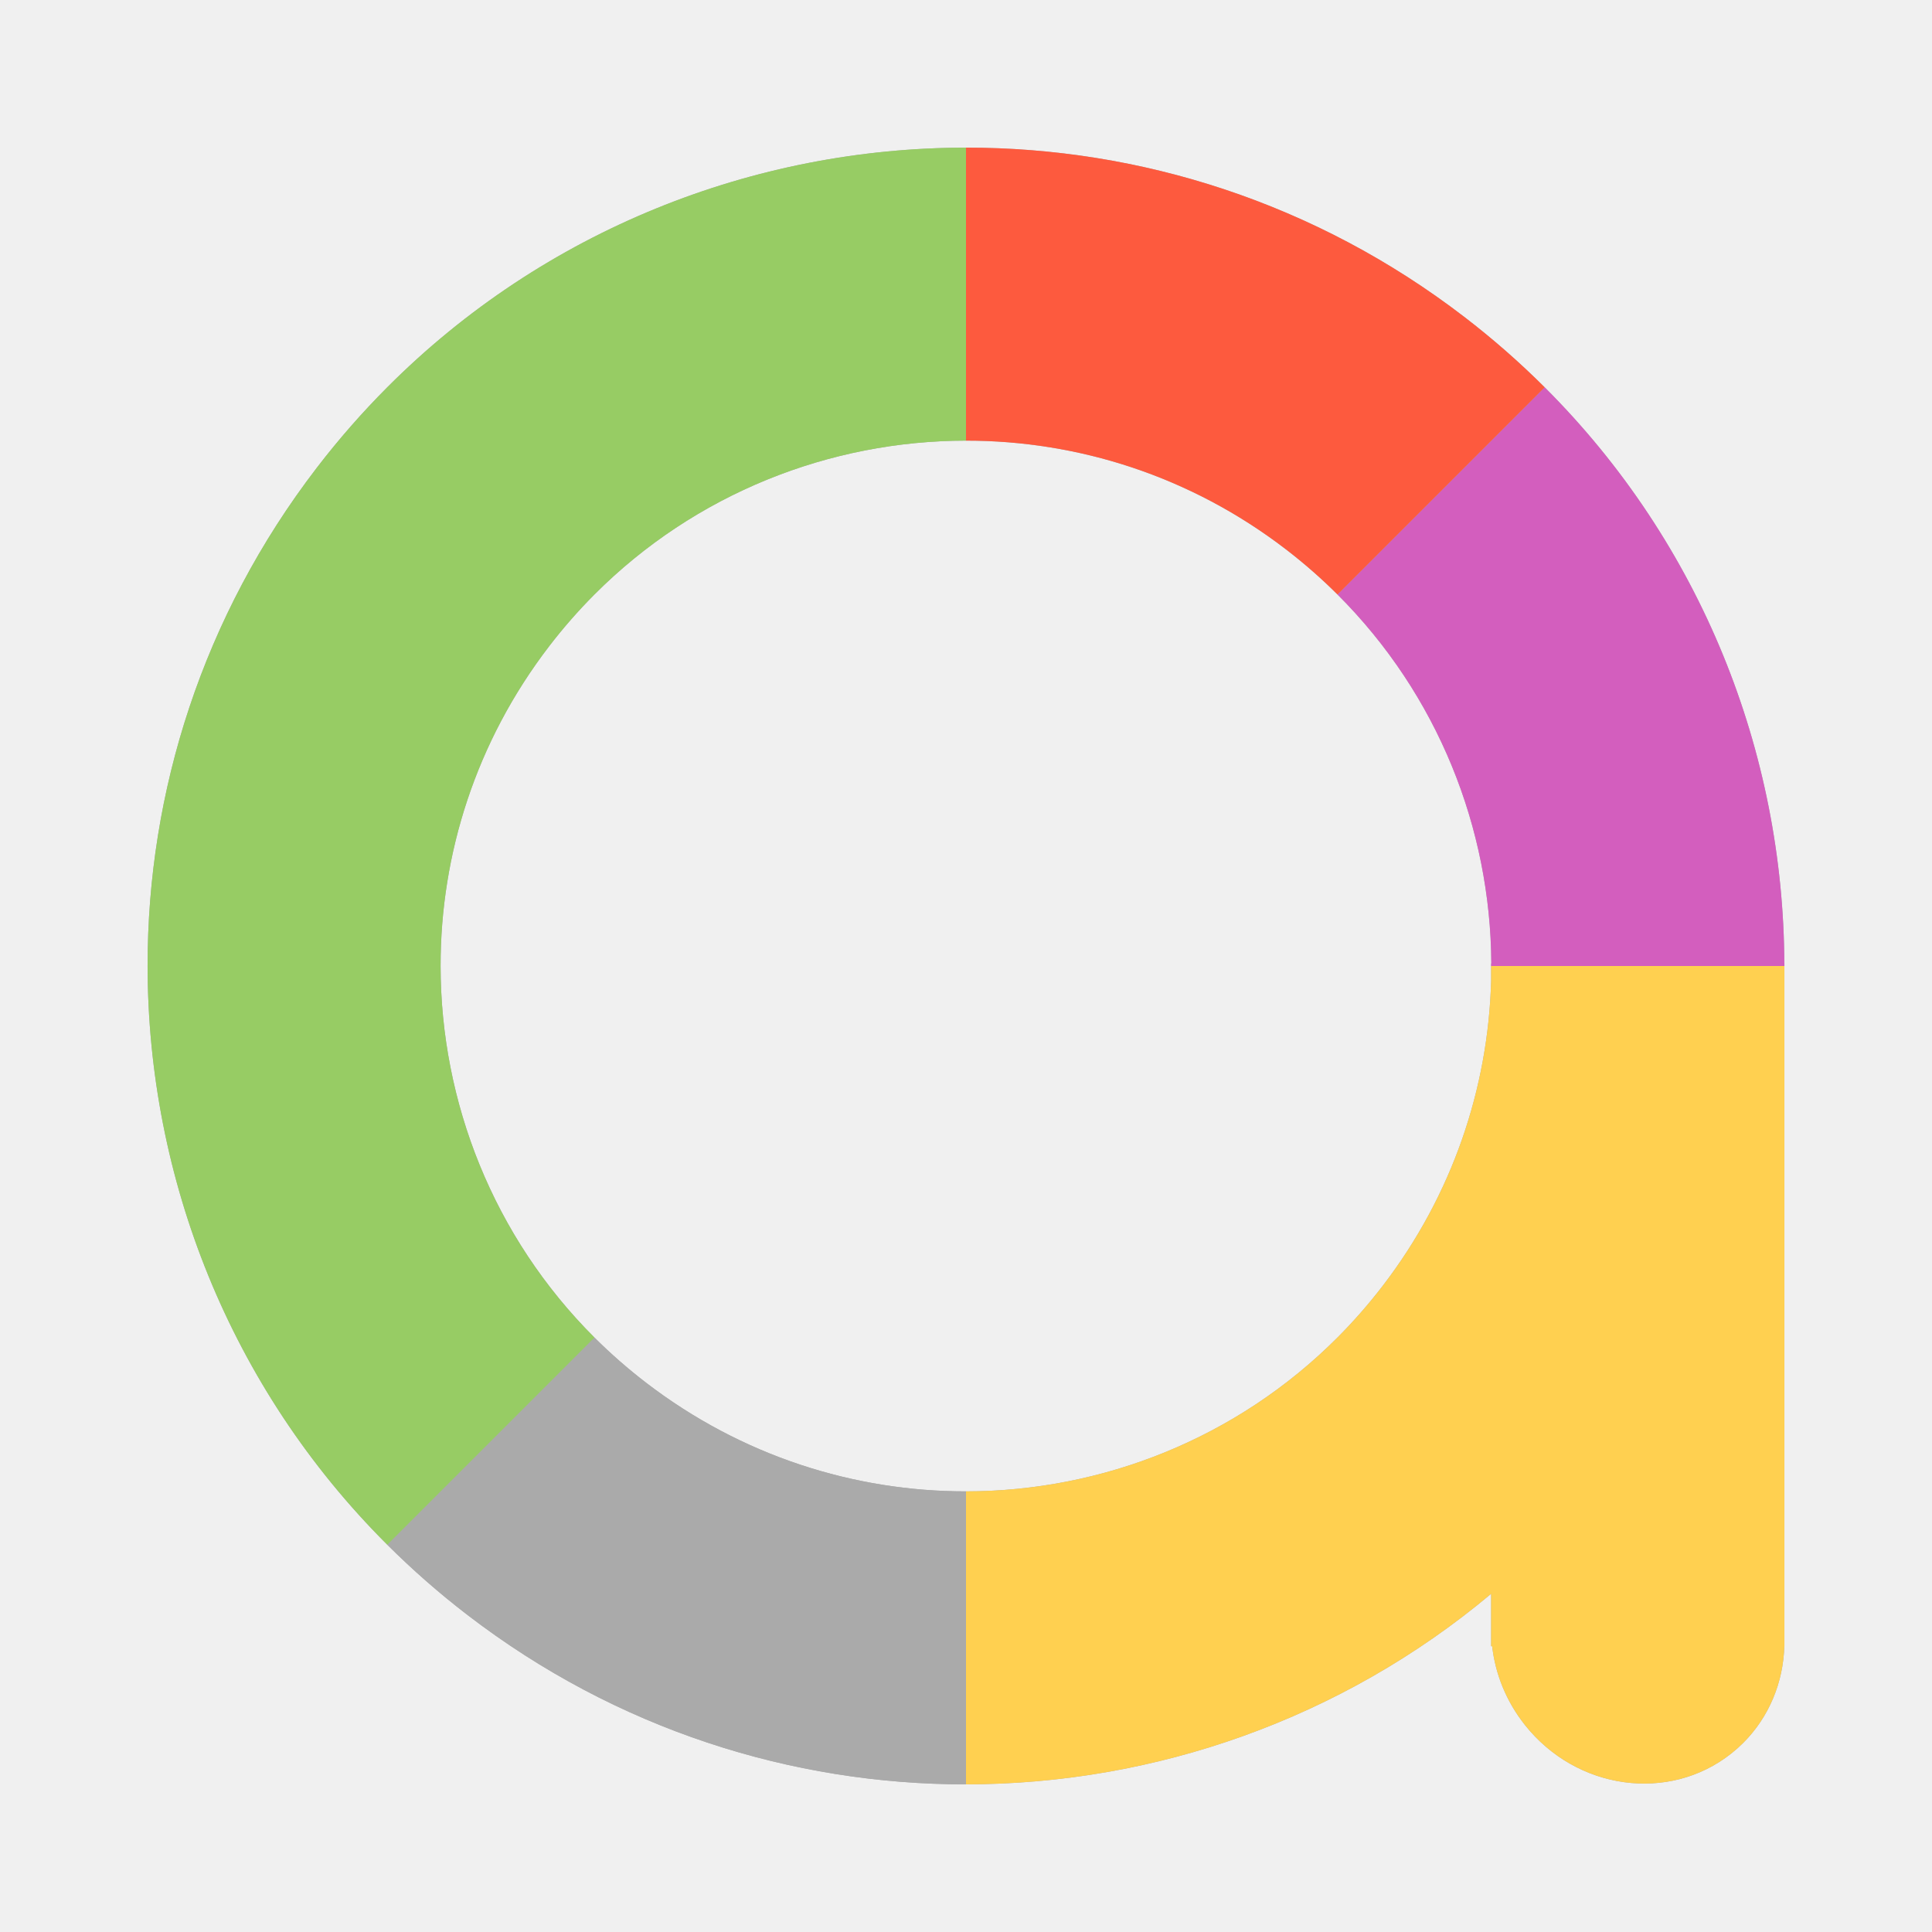
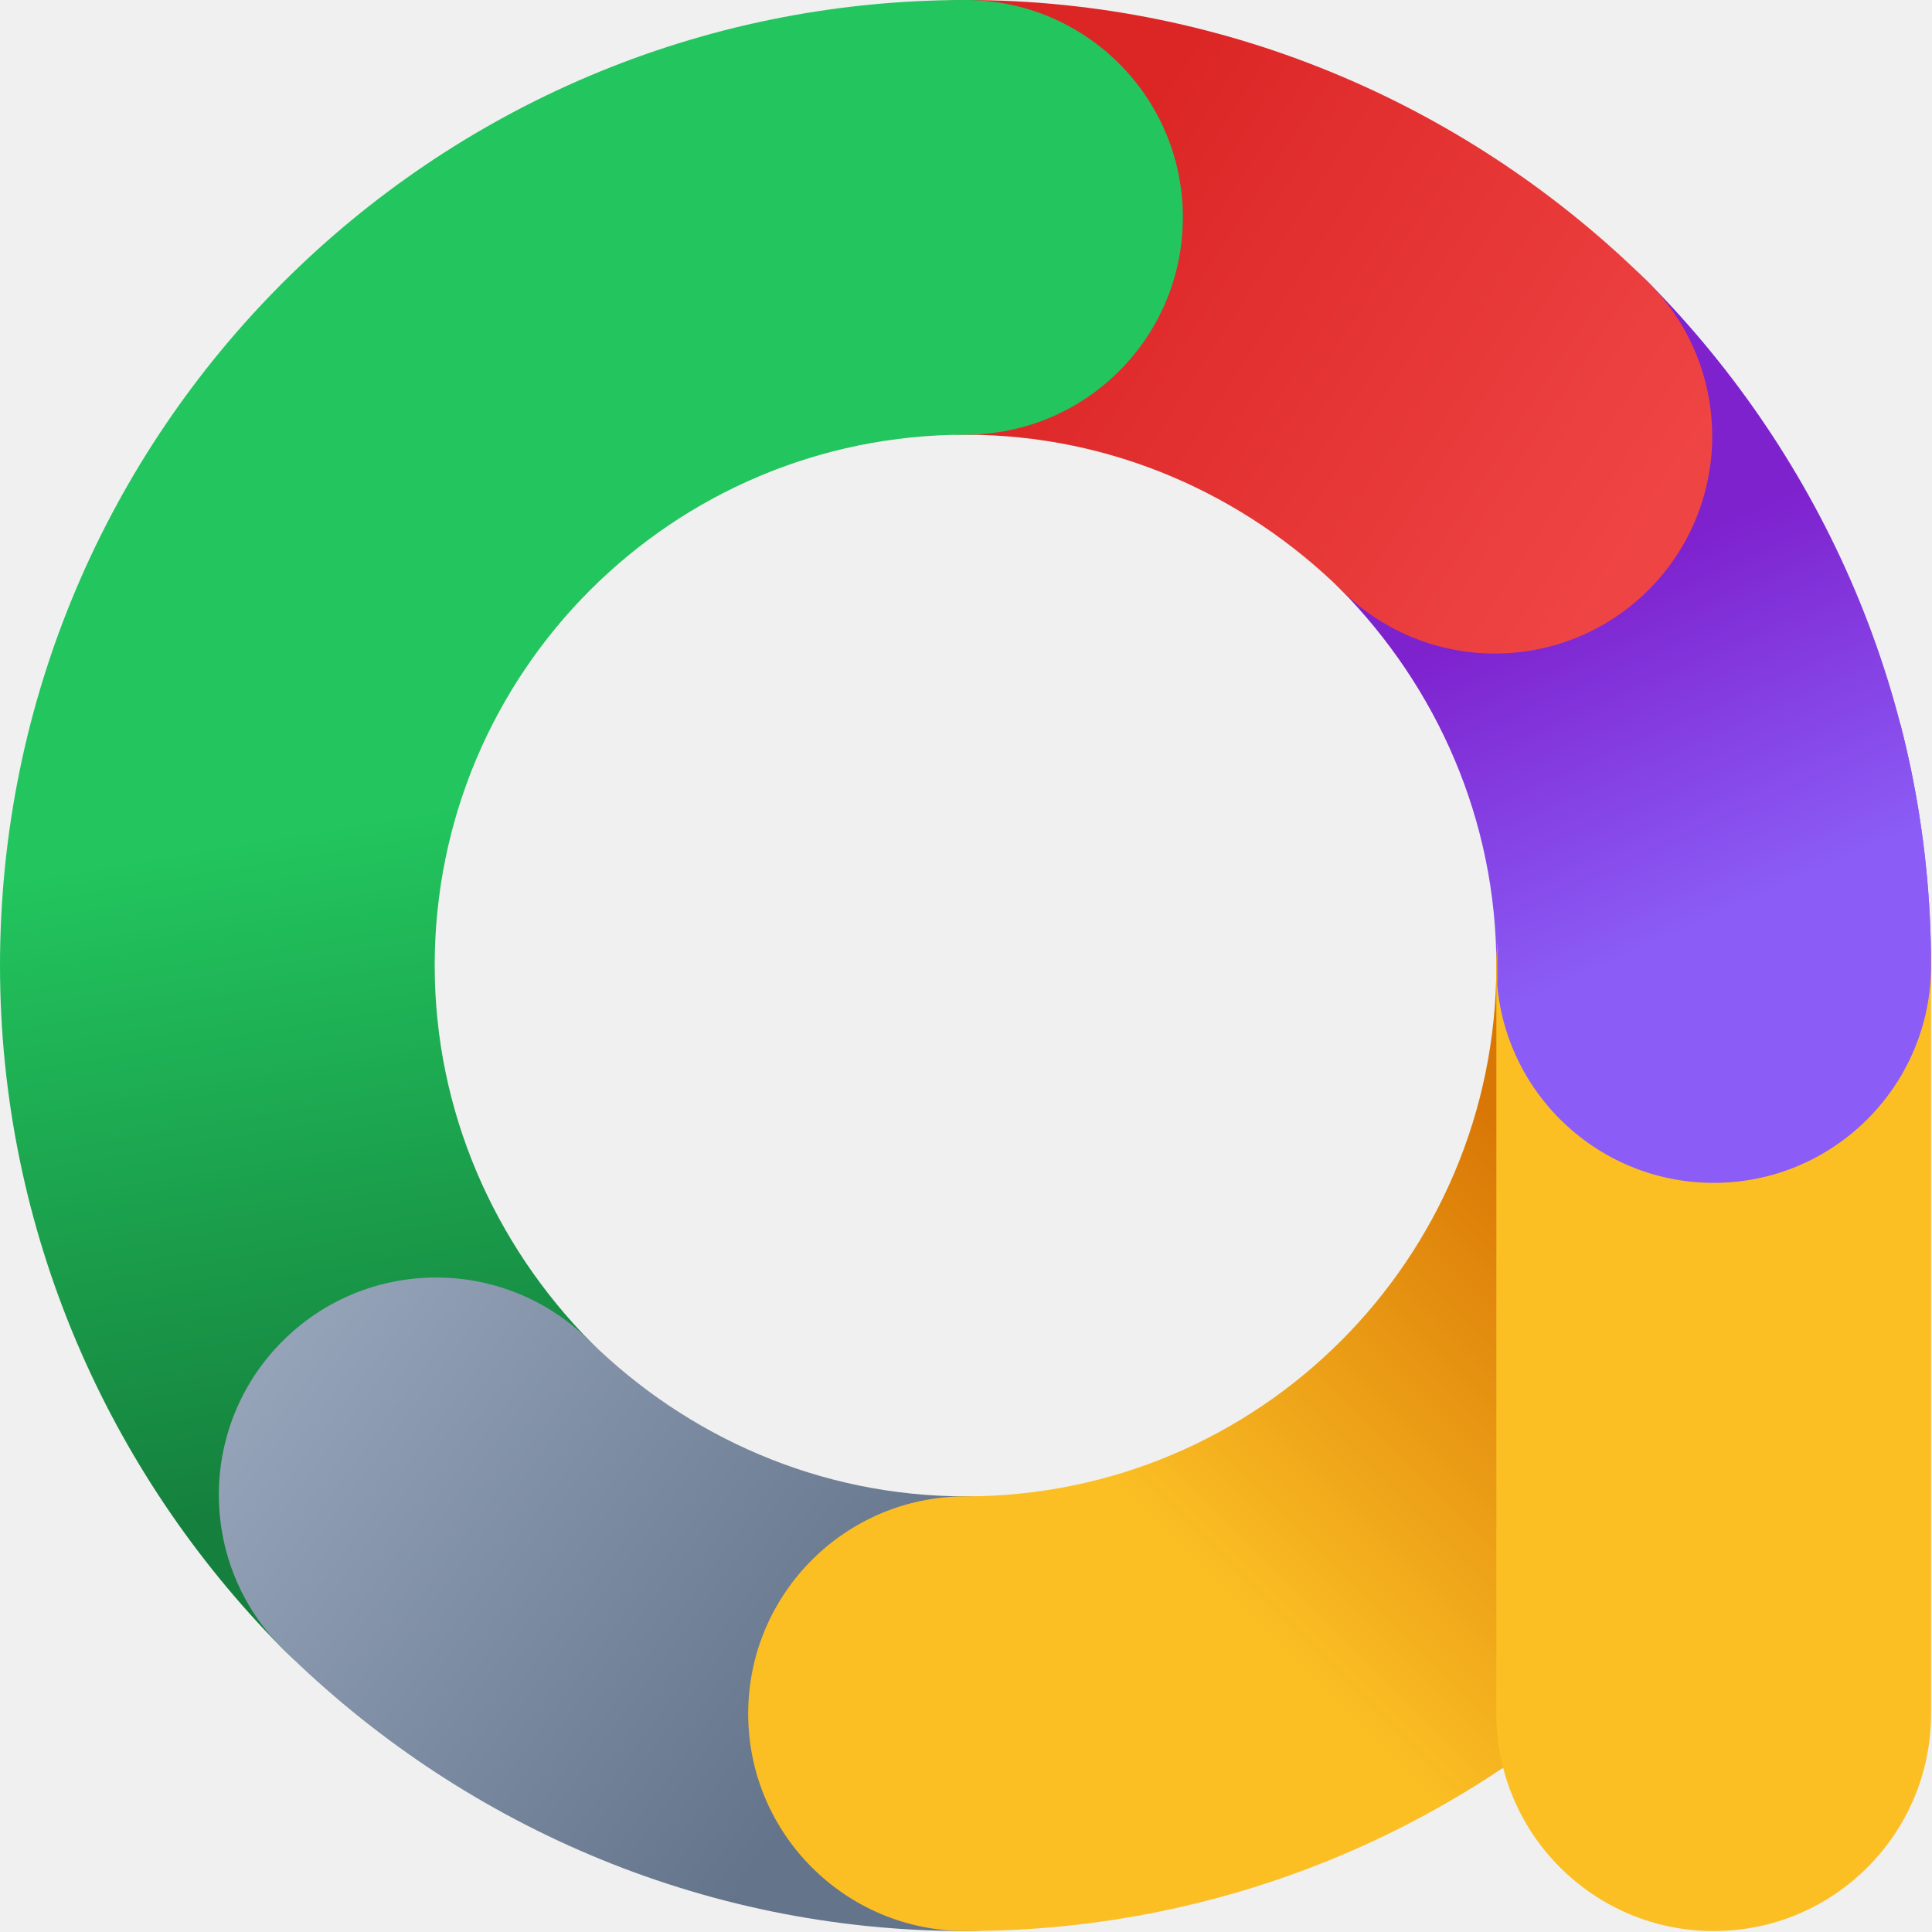
- <svg xmlns="http://www.w3.org/2000/svg" xmlns:ns1="https://boxy-svg.com" viewBox="0 0 500 500" preserveAspectRatio="xMinYMin">
-   <path d="M 142.143 167.216 C 123.172 191.929 114.004 221.081 114.025 250 L 38.197 250 C 38.165 204.953 52.445 159.543 81.995 121.047 C 87.694 113.622 93.789 106.68 100.226 100.226 L 153.848 153.848 C 149.715 157.992 145.802 162.449 142.143 167.216 Z M 448.045 453.812 C 431.903 466.591 407.988 463.272 394.629 446.398 C 389.774 440.265 386.982 433.183 386.17 426.04 L 385.902 426.04 L 385.902 412.474 C 347.204 444.909 298.816 461.753 250 461.791 L 250 385.965 C 285.204 385.937 320.061 372.293 346.143 346.143 L 451.1 451.1 C 450.144 452.051 449.126 452.957 448.045 453.812 Z M 167.205 357.848 C 191.921 376.82 221.077 385.988 250 385.965 L 250 461.791 C 204.949 461.826 159.533 447.546 121.034 417.994 C 113.614 412.298 106.676 406.208 100.226 399.774 L 153.847 346.153 C 157.988 350.282 162.442 354.192 167.205 357.848 Z M 385.902 249.343 L 385.952 249.343 C 385.759 214.364 372.127 179.779 346.142 153.858 L 399.763 100.237 C 440.33 140.705 461.571 194.731 461.781 249.343 L 461.803 249.343 L 461.803 250 L 385.902 250 Z M 332.775 142.154 C 308.064 123.186 278.916 114.019 250 114.037 L 250 38.208 C 295.044 38.178 340.45 52.458 378.942 82.005 C 386.367 87.704 393.31 93.799 399.763 100.237 L 346.142 153.858 C 341.999 149.725 337.542 145.813 332.775 142.154 Z M 153.848 153.848 L 100.226 100.226 C 140.859 59.493 195.161 38.245 250 38.208 L 250 114.037 C 214.794 114.06 179.934 127.7 153.848 153.848 Z M 357.837 332.786 C 375.961 309.174 385.138 281.511 385.902 253.87 L 385.902 250 L 461.803 250 L 461.803 426.04 L 461.781 426.04 C 461.505 435.34 457.882 444.351 451.1 451.1 L 346.143 346.143 C 350.272 342.002 354.181 337.549 357.837 332.786 Z M 38.197 250 L 114.025 250 C 114.05 285.207 127.693 320.068 153.847 346.153 L 100.226 399.774 C 59.488 359.142 38.237 304.84 38.197 250 Z" style="fill: rgb(170, 170, 170);" />
-   <path d="M 959.719 -348.102 L 959.769 -348.102 C 959.545 -388.658 941.255 -428.685 906.592 -455.291 C 847.028 -501.012 761.679 -489.791 715.96 -430.229 C 670.237 -370.667 681.458 -285.318 741.022 -239.597 C 800.584 -193.876 885.935 -205.097 931.654 -264.659 C 949.778 -288.271 958.955 -315.934 959.719 -343.575 Z M 1035.62 -348.102 L 1035.62 -171.405 L 1035.598 -171.405 C 1035.283 -160.795 1030.612 -150.56 1021.862 -143.633 C 1005.72 -130.854 981.805 -134.173 968.446 -151.047 C 963.591 -157.18 960.799 -164.262 959.987 -171.405 L 959.719 -171.405 L 959.719 -184.971 C 885.307 -122.603 775.067 -117.878 694.851 -179.451 C 602.071 -250.671 584.593 -383.618 655.812 -476.398 C 727.03 -569.18 859.981 -586.658 952.759 -515.44 C 1006.857 -473.914 1035.355 -411.402 1035.598 -348.102 Z" style="stroke-linecap: round; fill: rgb(151, 204, 100);" />
-   <line style="stroke: rgb(0, 0, 0);" x1="357.702" y1="356.233" x2="357.702" y2="356.233" />
-   <line style="stroke: rgb(0, 0, 0);" x1="301.71" y1="348.06" x2="301.71" y2="348.06" />
-   <path d="M -771.865 1283.908 L -771.836 1283.908 C -771.964 1260.839 -782.368 1238.071 -802.084 1222.937 C -807.186 1219.021 -812.62 1215.839 -818.26 1213.375 L -800.791 1173.929 C -792.088 1177.753 -783.701 1182.676 -775.823 1188.723 C -745.051 1212.344 -728.842 1247.902 -728.704 1283.908 L -728.691 1283.908 L -728.691 1369.186 L -787.078 1330.377 C -777.265 1317.167 -772.289 1301.819 -771.865 1286.483 Z" style="stroke-linecap: round; fill: rgb(151, 204, 100);" />
-   <path d="M -928.57 1244.503 C -954.578 1278.383 -948.195 1326.931 -914.314 1352.938 C -880.434 1378.945 -831.885 1372.562 -805.88 1338.682 C -805.626 1338.352 -805.376 1338.02 -805.128 1337.686 L -746.742 1376.495 L -746.742 1391.727 L -746.755 1391.727 C -746.933 1397.762 -749.59 1403.584 -754.567 1407.524 C -763.749 1414.793 -777.352 1412.905 -784.951 1403.307 C -787.713 1399.818 -789.301 1395.79 -789.763 1391.727 L -789.916 1391.727 L -789.916 1384.01 C -832.242 1419.486 -894.95 1422.174 -940.577 1387.15 C -993.352 1346.639 -1003.294 1271.016 -962.783 1218.241 C -928.32 1173.343 -868.443 1159.446 -818.842 1181.239 L -836.311 1220.685 C -868.125 1206.786 -906.48 1215.725 -928.57 1244.503 Z" style="stroke-linecap: round; fill: rgb(151, 204, 100);" />
-   <path transform="matrix(0.839525, 0, 0, 0.839525, -831.5278, 694.8933)" d="M 475.001 397.999 A 204.13 204.13 0 1 1 387.657 98.354 L 305 285 Z" style="fill: rgb(253, 90, 62);" ns1:shape="pie 305 285 0 204.13 123.612 23.886 1@7db323cb" />
-   <path d="M -496.138 930.311 L -496.109 930.311 C -496.237 907.242 -506.641 884.474 -526.357 869.34 C -560.238 843.333 -608.786 849.716 -634.792 883.596 C -660.8 917.476 -654.417 966.024 -620.536 992.031 C -586.656 1018.038 -538.107 1011.655 -512.102 977.775 C -501.792 964.344 -496.573 948.609 -496.138 932.886 Z M -452.964 930.311 L -452.964 1030.82 L -452.977 1030.82 C -453.155 1036.855 -455.812 1042.677 -460.789 1046.617 C -469.971 1053.886 -483.574 1051.998 -491.173 1042.4 C -493.935 1038.911 -495.523 1034.883 -495.985 1030.82 L -496.138 1030.82 L -496.138 1023.103 C -538.464 1058.579 -601.172 1061.267 -646.799 1026.243 C -699.574 985.732 -709.516 910.109 -669.005 857.334 C -628.495 804.558 -552.87 794.616 -500.096 835.126 C -469.324 858.747 -453.115 894.305 -452.977 930.311 Z" style="stroke-linecap: round; fill: rgb(151, 204, 100);" />
-   <path transform="matrix(0.839525, 0, 0, 0.839525, -615.4651, 1170.302)" d="M 130.909 391.59 A 204.13 204.13 0 1 1 272.279 486.49 L 299.122 321.197 A 36.671 36.671 0 1 0 273.725 304.148 Z" style="fill: rgb(253, 90, 62);" ns1:shape="pie 305 285 36.671 204.13 238.522 189.224 1@b974490a" />
-   <path d="M -282.129 1409.048 L -282.1 1409.048 C -282.228 1385.979 -292.632 1363.211 -312.348 1348.077 C -346.229 1322.07 -394.777 1328.453 -420.783 1362.333 C -446.791 1396.213 -440.408 1444.761 -406.527 1470.768 C -372.647 1496.775 -324.098 1490.392 -298.093 1456.512 C -287.783 1443.081 -282.564 1427.346 -282.129 1411.623 Z M -238.955 1409.048 L -238.955 1509.557 L -238.968 1509.557 C -239.146 1515.592 -241.803 1521.414 -246.78 1525.354 C -255.962 1532.623 -269.565 1530.735 -277.164 1521.137 C -279.926 1517.648 -281.514 1513.62 -281.976 1509.557 L -282.129 1509.557 L -282.129 1501.84 C -324.455 1537.316 -387.163 1540.004 -432.79 1504.98 C -485.565 1464.469 -495.507 1388.846 -454.996 1336.071 C -414.486 1283.295 -338.861 1273.353 -286.087 1313.863 C -255.315 1337.484 -239.106 1373.042 -238.968 1409.048 Z" style="stroke-linecap: round; fill: rgb(151, 204, 100);" />
-   <path d="M -880.208 1706.368 L -880.208 1806.877 L -880.221 1806.877 C -880.399 1812.912 -883.056 1818.734 -888.033 1822.674 C -897.215 1829.943 -910.818 1828.055 -918.417 1818.457 C -921.179 1814.968 -922.767 1810.94 -923.229 1806.877 L -923.382 1806.877 L -923.382 1799.16 C -965.708 1834.636 -1028.416 1837.324 -1074.043 1802.3 C -1090.006 1790.047 -1102.05 1774.581 -1109.964 1757.507 L -1071.586 1739.734 C -1046.301 1794.33 -971.395 1801.081 -936.755 1751.885 C -902.116 1702.69 -933.722 1634.444 -993.647 1629.043 C -1023.681 1626.336 -1052.593 1641.149 -1067.941 1667.106 L -1104.452 1645.518 C -1101.994 1641.365 -1099.261 1637.315 -1096.249 1633.391 C -1055.739 1580.615 -980.114 1570.673 -927.34 1611.183 C -896.568 1634.804 -880.359 1670.362 -880.221 1706.368 Z" style="stroke-linecap: round; fill: rgb(151, 204, 100);" />
-   <path d="M -933.609 930.311 L -933.58 930.311 C -933.708 907.242 -944.112 884.474 -963.828 869.34 C -978.712 857.915 -996.427 852.741 -1013.818 853.403 L -1015.448 810.302 C -988.354 809.267 -960.755 817.327 -937.567 835.126 C -906.795 858.747 -890.586 894.305 -890.448 930.311 L -890.435 930.311 L -890.435 1010.369 L -946.439 973.388 C -938.201 960.978 -933.997 946.927 -933.609 932.886 Z" style="stroke-linecap: round; fill: rgb(253, 90, 62);" />
-   <path d="M -949.579 977.799 C -948.476 976.362 -947.432 974.898 -946.445 973.413 L -890.441 1010.393 L -890.441 1030.844 L -890.454 1030.844 C -890.632 1036.878 -893.289 1042.701 -898.266 1046.641 C -907.448 1053.909 -921.051 1052.022 -928.65 1042.424 C -931.412 1038.935 -933 1034.907 -933.462 1030.844 L -933.615 1030.844 L -933.615 1023.127 C -960.725 1045.85 -996.197 1055.121 -1030.187 1049.647 L -1023.272 1007.066 C -996.12 1011.434 -967.498 1001.143 -949.579 977.799 Z" style="fill: rgb(255, 208, 80);" />
-   <path d="M -1058.08 991.95 C -1047.545 1000.037 -1035.592 1004.992 -1023.339 1006.962 L -1030.254 1049.542 C -1049.331 1046.47 -1067.941 1038.753 -1084.343 1026.162 C -1096.383 1016.92 -1106.193 1005.851 -1113.684 993.642 L -1076.891 971.114 C -1072.086 978.936 -1065.796 986.027 -1058.08 991.95 Z" style="stroke-linecap: round; fill: rgb(170, 170, 170);" />
-   <path transform="matrix(0.025124, 0.073081, 0.07053, -0.024247, -286.2448, 1110.019)" d="M 165.292 136.169 A 204.13 204.13 0 1 1 100.968 278.686 L 174.583 280.964 A 130.479 130.479 0 1 0 215.699 189.868 Z" ns1:shape="pie 305 285 130.479 204.13 316.811 271.772 1@dc57bfa5" />
-   <path d="M -1072.214 883.661 C -1092.273 909.791 -1093.064 944.646 -1076.833 971.156 C -1076.839 971.16 -1076.844 971.163 -1076.85 971.167 L -1113.626 993.684 C -1138.904 952.391 -1137.67 898.1 -1106.427 857.399 C -1083.718 827.814 -1049.974 811.689 -1015.407 810.367 L -1013.777 853.456 C -1013.776 853.46 -1013.776 853.464 -1013.775 853.468 C -1035.969 854.315 -1057.634 864.667 -1072.214 883.661 Z" style="stroke-linecap: round; fill: rgb(151, 204, 100);" />
-   <path d="M -308.262 1135.753 L -308.256 1135.753 C -308.283 1130.711 -310.558 1125.735 -314.866 1122.427 C -318.12 1119.931 -321.991 1118.8 -325.792 1118.945 L -326.149 1109.525 C -320.227 1109.299 -314.194 1111.06 -309.126 1114.95 C -302.402 1120.113 -298.86 1127.884 -298.829 1135.753 L -298.827 1135.753 L -298.827 1153.25 L -311.066 1145.168 C -309.266 1142.456 -308.347 1139.385 -308.262 1136.316 Z" style="stroke-linecap: round; fill: rgb(253, 90, 62);" />
-   <path d="M -311.753 1146.132 C -311.512 1145.818 -311.283 1145.498 -311.068 1145.173 L -298.828 1153.255 L -298.828 1157.725 L -298.83 1157.725 C -298.87 1159.044 -299.449 1160.316 -300.538 1161.177 C -302.545 1162.766 -305.517 1162.354 -307.179 1160.256 C -307.782 1159.493 -308.129 1158.613 -308.23 1157.725 L -308.264 1157.725 L -308.264 1156.038 C -314.189 1161.004 -321.941 1163.031 -329.37 1161.835 L -327.858 1152.528 C -321.923 1153.483 -315.668 1151.234 -311.753 1146.132 Z" style="fill: rgb(255, 208, 80);" />
-   <path d="M -335.465 1149.225 C -333.163 1150.992 -330.551 1152.075 -327.873 1152.506 L -329.385 1161.812 C -333.554 1161.14 -337.621 1159.454 -341.206 1156.702 C -343.837 1154.682 -345.981 1152.263 -347.618 1149.594 L -339.577 1144.671 C -338.527 1146.38 -337.152 1147.93 -335.465 1149.225 Z" style="stroke-linecap: round; fill: rgb(170, 170, 170);" />
-   <path d="M -338.554 1125.558 C -342.939 1131.269 -343.112 1138.885 -339.564 1144.68 C -339.566 1144.681 -339.567 1144.682 -339.568 1144.682 L -347.606 1149.604 C -353.13 1140.579 -352.861 1128.713 -346.032 1119.818 C -341.069 1113.352 -333.694 1109.828 -326.139 1109.539 L -325.783 1118.956 C -325.783 1118.957 -325.783 1118.958 -325.783 1118.958 C -330.634 1119.144 -335.369 1121.406 -338.554 1125.558 Z" style="stroke-linecap: round; fill: rgb(151, 204, 100);" />
-   <path d="M 167.205 357.848 C 191.921 376.82 221.077 385.988 250 385.965 L 250 461.791 C 204.949 461.826 159.533 447.546 121.034 417.994 C 113.614 412.298 106.676 406.208 100.226 399.774 L 153.847 346.153 C 157.988 350.282 162.442 354.192 167.205 357.848 Z" style="fill: rgb(170, 170, 170);" />
-   <path d="M 385.902 249.343 L 385.952 249.343 C 385.759 214.364 372.127 179.779 346.142 153.858 L 399.763 100.237 C 440.33 140.705 461.571 194.731 461.781 249.343 L 461.803 249.343 L 461.803 250 L 385.902 250 Z" style="fill: rgb(211, 94, 190);" />
-   <path d="M -211.803 -268.827 L 38.197 -518.827 L -211.803 -518.827 L -211.803 -268.827 Z" style="fill: rgb(86, 82, 167);" transform="matrix(-1, 0, 0, -1, -173.606, -787.654)" />
-   <path d="M 332.775 142.154 C 308.064 123.186 278.916 114.019 250 114.037 L 250 38.208 C 295.044 38.178 340.45 52.458 378.942 82.005 C 386.367 87.704 393.31 93.799 399.763 100.237 L 346.142 153.858 C 341.999 149.725 337.542 145.813 332.775 142.154 Z" style="fill: rgb(253, 90, 62);" />
-   <path d="M 357.837 332.786 C 375.961 309.174 385.138 281.511 385.902 253.87 L 385.902 250 L 461.803 250 L 461.803 426.04 L 461.781 426.04 C 461.505 435.34 457.882 444.351 451.1 451.1 C 450.144 452.051 449.126 452.957 448.045 453.812 C 431.903 466.591 407.988 463.272 394.629 446.398 C 389.774 440.265 386.982 433.183 386.17 426.04 L 385.902 426.04 L 385.902 412.474 C 347.204 444.909 298.816 461.753 250 461.791 L 250 385.965 C 285.204 385.937 320.061 372.293 346.143 346.143 C 350.272 342.002 354.181 337.549 357.837 332.786 Z" style="fill: rgb(255, 208, 80);" />
-   <path d="M 153.847 346.153 L 100.226 399.774 C 59.488 359.142 38.237 304.84 38.197 250 C 38.165 204.953 52.445 159.543 81.995 121.047 C 87.694 113.622 93.789 106.68 100.226 100.226 C 140.859 59.493 195.161 38.245 250 38.208 L 250 114.037 C 214.794 114.06 179.934 127.7 153.848 153.848 C 149.715 157.992 145.802 162.449 142.143 167.216 C 123.172 191.929 114.004 221.081 114.025 250 C 114.05 285.207 127.693 320.068 153.847 346.153 Z" style="fill: rgb(151, 204, 100);" />
+ <svg xmlns="http://www.w3.org/2000/svg" width="76" height="76" viewBox="0 0 76 76" fill="none">
+   <path fill-rule="evenodd" clip-rule="evenodd" d="M52.8 11.071C56.162 7.755 61.576 7.793 64.892 11.155C71.672 18.029 75.963 27.508 75.963 37.981C75.963 42.703 72.135 46.531 67.413 46.531C62.691 46.531 58.863 42.703 58.863 37.981C58.863 32.267 56.532 27.031 52.717 23.163C49.401 19.801 49.438 14.387 52.8 11.071Z" fill="url(#paint0_linear)" />
+   <path fill-rule="evenodd" clip-rule="evenodd" d="M29.432 8.55C29.432 3.828 33.26 0 37.982 0C48.455 0 57.934 4.291 64.808 11.071C68.17 14.387 68.207 19.801 64.892 23.163C61.576 26.524 56.162 26.562 52.8 23.246C48.932 19.431 43.696 17.1 37.982 17.1C33.26 17.1 29.432 13.272 29.432 8.55Z" fill="url(#paint1_linear)" />
+   <path fill-rule="evenodd" clip-rule="evenodd" d="M0 37.981C0 16.998 16.998 0 37.981 0C42.703 0 46.531 3.828 46.531 8.55C46.531 13.272 42.703 17.1 37.981 17.1C26.443 17.1 17.1 26.443 17.1 37.981C17.1 43.695 19.431 48.932 23.246 52.8C26.562 56.162 26.524 61.575 23.163 64.891C19.801 68.207 14.387 68.17 11.071 64.808C4.291 57.934 0 48.455 0 37.981Z" fill="url(#paint2_linear)" />
+   <path fill-rule="evenodd" clip-rule="evenodd" d="M11.071 52.8C14.387 49.438 19.8 49.401 23.162 52.717C27.031 56.532 32.267 58.863 37.981 58.863C42.703 58.863 46.531 62.691 46.531 67.413C46.531 72.135 42.703 75.963 37.981 75.963C27.508 75.963 18.029 71.671 11.155 64.891C7.793 61.576 7.755 56.162 11.071 52.8Z" fill="url(#paint3_linear)" />
+   <path fill-rule="evenodd" clip-rule="evenodd" d="M67.413 29.431C72.135 29.431 75.963 33.259 75.963 37.981C75.963 58.964 58.965 75.963 37.982 75.963C33.26 75.963 29.432 72.135 29.432 67.413C29.432 62.691 33.26 58.863 37.982 58.863C49.52 58.863 58.863 49.52 58.863 37.981C58.863 33.259 62.691 29.431 67.413 29.431Z" fill="url(#paint4_linear)" />
+   <path fill-rule="evenodd" clip-rule="evenodd" d="M67.413 29.431C72.135 29.431 75.963 33.259 75.963 37.981V67.413C75.963 72.135 72.135 75.963 67.413 75.963C62.691 75.963 58.863 72.135 58.863 67.413V37.981C58.863 33.259 62.691 29.431 67.413 29.431Z" fill="url(#paint5_linear)" />
+   <g clip-path="url(#clip0)">
+     <path fill-rule="evenodd" clip-rule="evenodd" d="M52.8 11.071C56.162 7.755 61.576 7.793 64.892 11.155C71.672 18.029 75.963 27.508 75.963 37.981C75.963 42.703 72.135 46.531 67.413 46.531C62.691 46.531 58.863 42.703 58.863 37.981C58.863 32.267 56.532 27.031 52.717 23.163C49.401 19.801 49.438 14.387 52.8 11.071Z" fill="url(#paint6_linear)" />
+   </g>
+   <defs>
+     <linearGradient id="paint0_linear" x1="62.7" y1="22.8" x2="68.4" y2="35.625" gradientUnits="userSpaceOnUse">
+       <stop stop-color="#7E22CE" />
+       <stop offset="1" stop-color="#8B5CF6" />
+     </linearGradient>
+     <linearGradient id="paint1_linear" x1="63.65" y1="22.325" x2="42.275" y2="8.55" gradientUnits="userSpaceOnUse">
+       <stop stop-color="#EF4444" />
+       <stop offset="1" stop-color="#DC2626" />
+     </linearGradient>
+     <linearGradient id="paint2_linear" x1="8.55" y1="33.25" x2="12.825" y2="58.9" gradientUnits="userSpaceOnUse">
+       <stop stop-color="#22C55E" />
+       <stop offset="1" stop-color="#15803D" />
+     </linearGradient>
+     <linearGradient id="paint3_linear" x1="11.4" y1="52.725" x2="34.2" y2="69.35" gradientUnits="userSpaceOnUse">
+       <stop stop-color="#94A3B8" />
+       <stop offset="0.958" stop-color="#64748B" />
+       <stop offset="1" stop-color="#64748B" />
+     </linearGradient>
+     <linearGradient id="paint4_linear" x1="67.45" y1="52.66" x2="52.697" y2="67.413" gradientUnits="userSpaceOnUse">
+       <stop stop-color="#D97706" />
+       <stop offset="1" stop-color="#FBBF24" />
+     </linearGradient>
+     <linearGradient id="paint5_linear" x1="69.35" y1="129.2" x2="72.735" y2="128.858" gradientUnits="userSpaceOnUse">
+       <stop stop-color="#FBBF24" />
+       <stop offset="1" stop-color="#FBBF24" />
+     </linearGradient>
+     <linearGradient id="paint6_linear" x1="62.7" y1="22.8" x2="68.4" y2="35.625" gradientUnits="userSpaceOnUse">
+       <stop stop-color="#7E22CE" />
+       <stop offset="1" stop-color="#8B5CF6" />
+     </linearGradient>
+     <clipPath id="clip0">
+       <rect width="17.1" height="19" fill="white" transform="translate(58.8999 28.5)" />
+     </clipPath>
+   </defs>
</svg>
